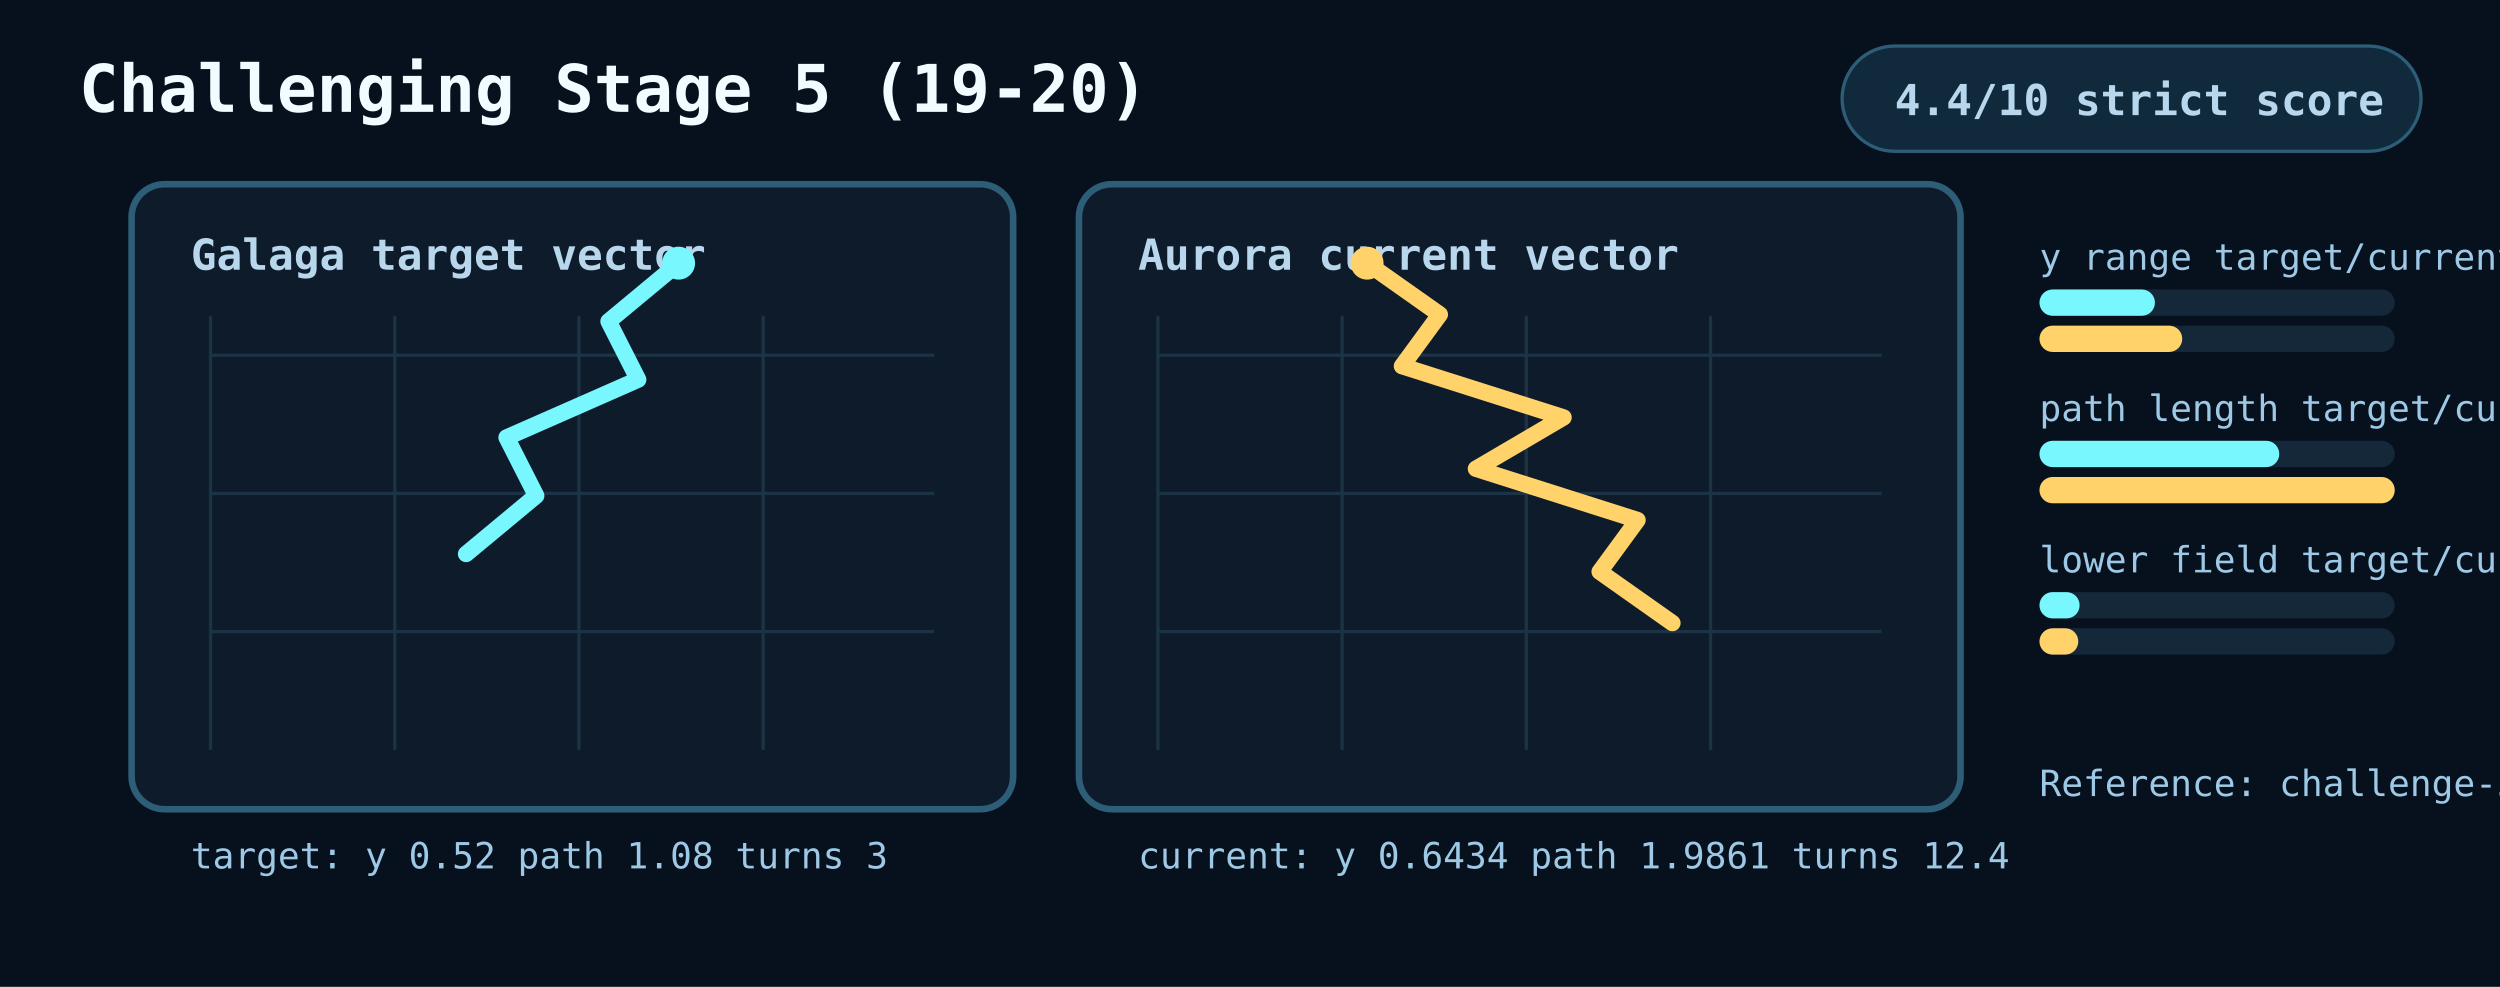
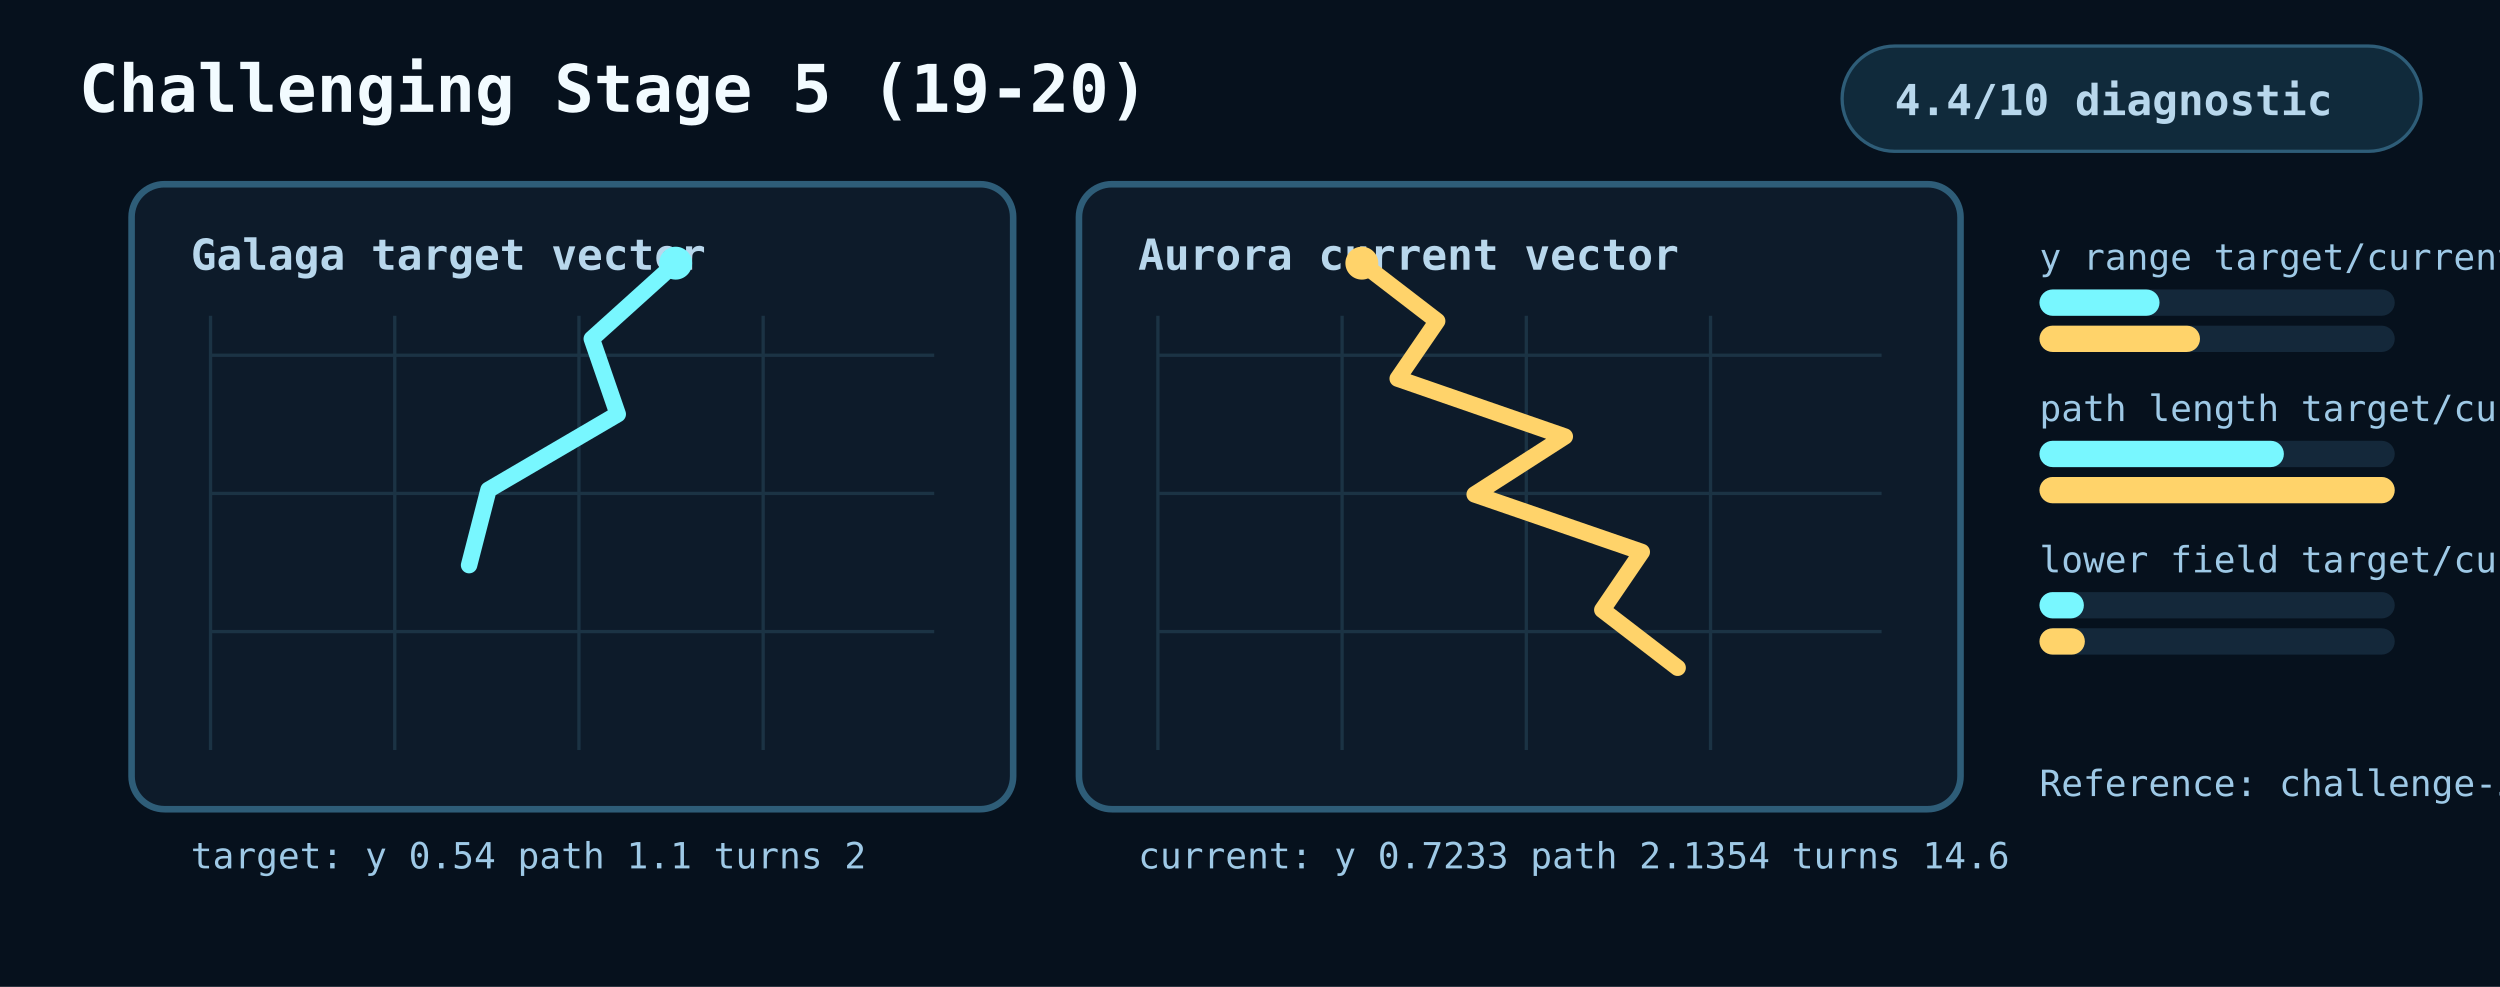
<svg xmlns="http://www.w3.org/2000/svg" width="760" height="300" viewBox="0 0 760 300" role="img" aria-labelledby="title desc">
  <style>
    .bg{fill:#06111d}.panel{fill:#0d1b2a;stroke:#2e5d78;stroke-width:2}.grid{stroke:#1b3344;stroke-width:1}.target{fill:none;stroke:#78f7ff;stroke-width:5;stroke-linecap:round;stroke-linejoin:round}.current{fill:none;stroke:#ffd36a;stroke-width:5;stroke-linecap:round;stroke-linejoin:round}.dotT{fill:#78f7ff}.dotC{fill:#ffd36a}.text{fill:#f2fbff;font:700 20px ui-monospace,Menlo,monospace}.small{fill:#b8d7ec;font:700 13px ui-monospace,Menlo,monospace}.tiny{fill:#9ec9e6;font:11px ui-monospace,Menlo,monospace}.barBg{fill:#14283a}.targetBar{fill:#78f7ff}.currentBar{fill:#ffd36a}.pill{fill:#102a3b;stroke:#2e5d78}
  </style>
  <rect class="bg" x="0" y="0" width="760" height="300" />
  <text class="text" x="24" y="34">Challenging Stage 5 (19-20)</text>
  <rect class="pill" x="560" y="14" width="176" height="32" rx="16" />
-   <text class="small" x="576" y="35">4.4/10 strict score</text>
+   <text class="small" x="576" y="35">4.4/10 diagnostic</text>
  <rect class="panel" x="40" y="56" width="268" height="190" rx="10" />
  <rect class="panel" x="328" y="56" width="268" height="190" rx="10" />
  <text class="small" x="58" y="82">Galaga target vector</text>
  <text class="small" x="346" y="82">Aurora current vector</text>
  <line class="grid" x1="64" y1="96" x2="64" y2="228" />
  <line class="grid" x1="352" y1="96" x2="352" y2="228" />
  <line class="grid" x1="120" y1="96" x2="120" y2="228" />
  <line class="grid" x1="408" y1="96" x2="408" y2="228" />
  <line class="grid" x1="176" y1="96" x2="176" y2="228" />
  <line class="grid" x1="464" y1="96" x2="464" y2="228" />
  <line class="grid" x1="232" y1="96" x2="232" y2="228" />
  <line class="grid" x1="520" y1="96" x2="520" y2="228" />
  <line class="grid" x1="64" y1="108" x2="284" y2="108" />
  <line class="grid" x1="352" y1="108" x2="572" y2="108" />
  <line class="grid" x1="64" y1="150" x2="284" y2="150" />
  <line class="grid" x1="352" y1="150" x2="572" y2="150" />
  <line class="grid" x1="64" y1="192" x2="284" y2="192" />
  <line class="grid" x1="352" y1="192" x2="572" y2="192" />
-   <polyline class="target" points="206.3,80 185,97.7 194,115.4 154,133 163,150.7 141.7,168.4" />
-   <polyline class="current" points="415.6,80 437.7,95.6 426.2,111.3 475.3,126.9 448.7,142.5 497.8,158.1 486.3,173.8 508.4,189.4" />
-   <circle class="dotT" cx="206.3" cy="80" r="5" />
-   <circle class="dotC" cx="415.6" cy="80" r="5" />
-   <text class="tiny" x="58" y="264">target: y 0.52 path 1.08 turns 3</text>
-   <text class="tiny" x="346" y="264">current: y 0.6434 path 1.9861 turns 12.4</text>
+   <polyline class="target" points="205.4,80 179.9,103 187.8,125.9 148.5,148.9 142.6,171.8" />
+   <polyline class="current" points="414,80 436.9,97.6 424.9,115.1 475.7,132.7 448.3,150.3 499.1,167.8 487.1,185.4 510,203" />
+   <circle class="dotT" cx="205.4" cy="80" r="5" />
+   <circle class="dotC" cx="414" cy="80" r="5" />
+   <text class="tiny" x="58" y="264">target: y 0.54 path 1.1 turns 2</text>
+   <text class="tiny" x="346" y="264">current: y 0.7233 path 2.1354 turns 14.6</text>
  <g>
    <text x="620" y="82" class="tiny">y range target/current</text>
    <rect x="620" y="88" width="108" height="8" rx="4" class="barBg" />
-     <rect x="620" y="88" width="35.1" height="8" rx="4" class="targetBar" />
+     <rect x="620" y="88" width="36.5" height="8" rx="4" class="targetBar" />
    <rect x="620" y="99" width="108" height="8" rx="4" class="barBg" />
-     <rect x="620" y="99" width="43.4" height="8" rx="4" class="currentBar" />
+     <rect x="620" y="99" width="48.8" height="8" rx="4" class="currentBar" />
  </g>
  <g>
    <text x="620" y="128" class="tiny">path length target/current</text>
    <rect x="620" y="134" width="108" height="8" rx="4" class="barBg" />
-     <rect x="620" y="134" width="72.9" height="8" rx="4" class="targetBar" />
+     <rect x="620" y="134" width="74.3" height="8" rx="4" class="targetBar" />
    <rect x="620" y="145" width="108" height="8" rx="4" class="barBg" />
    <rect x="620" y="145" width="108" height="8" rx="4" class="currentBar" />
  </g>
  <g>
    <text x="620" y="174" class="tiny">lower field target/current</text>
    <rect x="620" y="180" width="108" height="8" rx="4" class="barBg" />
-     <rect x="620" y="180" width="12.2" height="8" rx="4" class="targetBar" />
+     <rect x="620" y="180" width="13.5" height="8" rx="4" class="targetBar" />
    <rect x="620" y="191" width="108" height="8" rx="4" class="barBg" />
-     <rect x="620" y="191" width="11.8" height="8" rx="4" class="currentBar" />
+     <rect x="620" y="191" width="13.8" height="8" rx="4" class="currentBar" />
  </g>
-   <text class="tiny" x="620" y="242">Reference: challenge-5-pink-green-cascade-group-2</text>
+   <text class="tiny" x="620" y="242">Reference: challenge-5-pink-green-cascade-group-5</text>
</svg>
